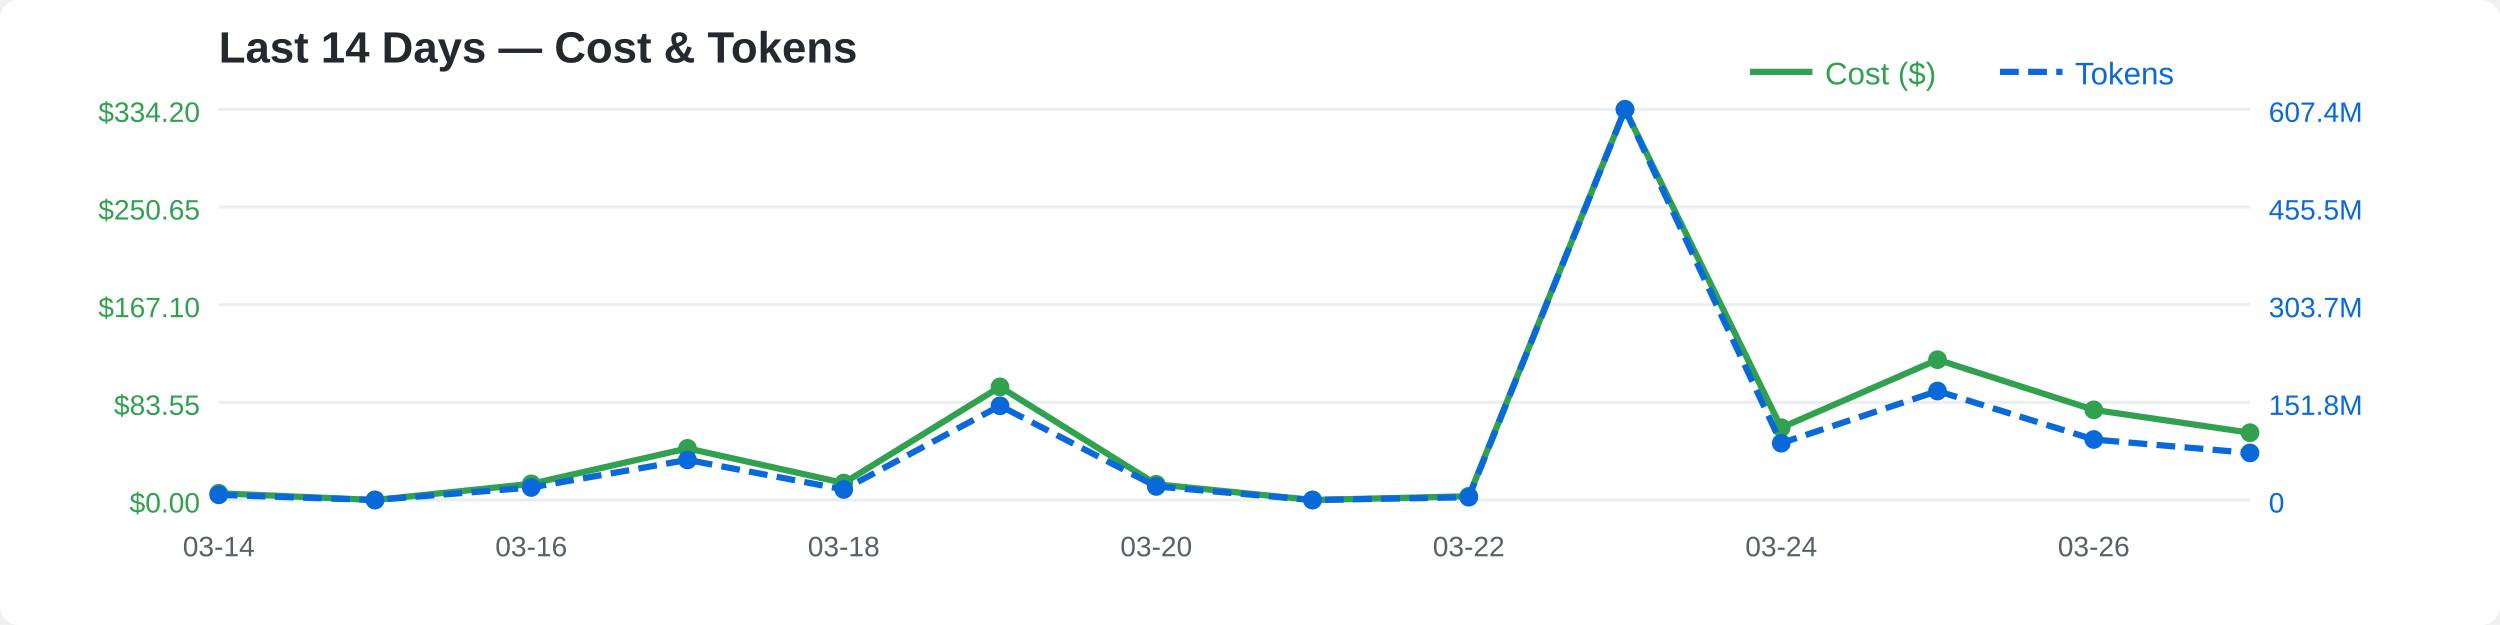
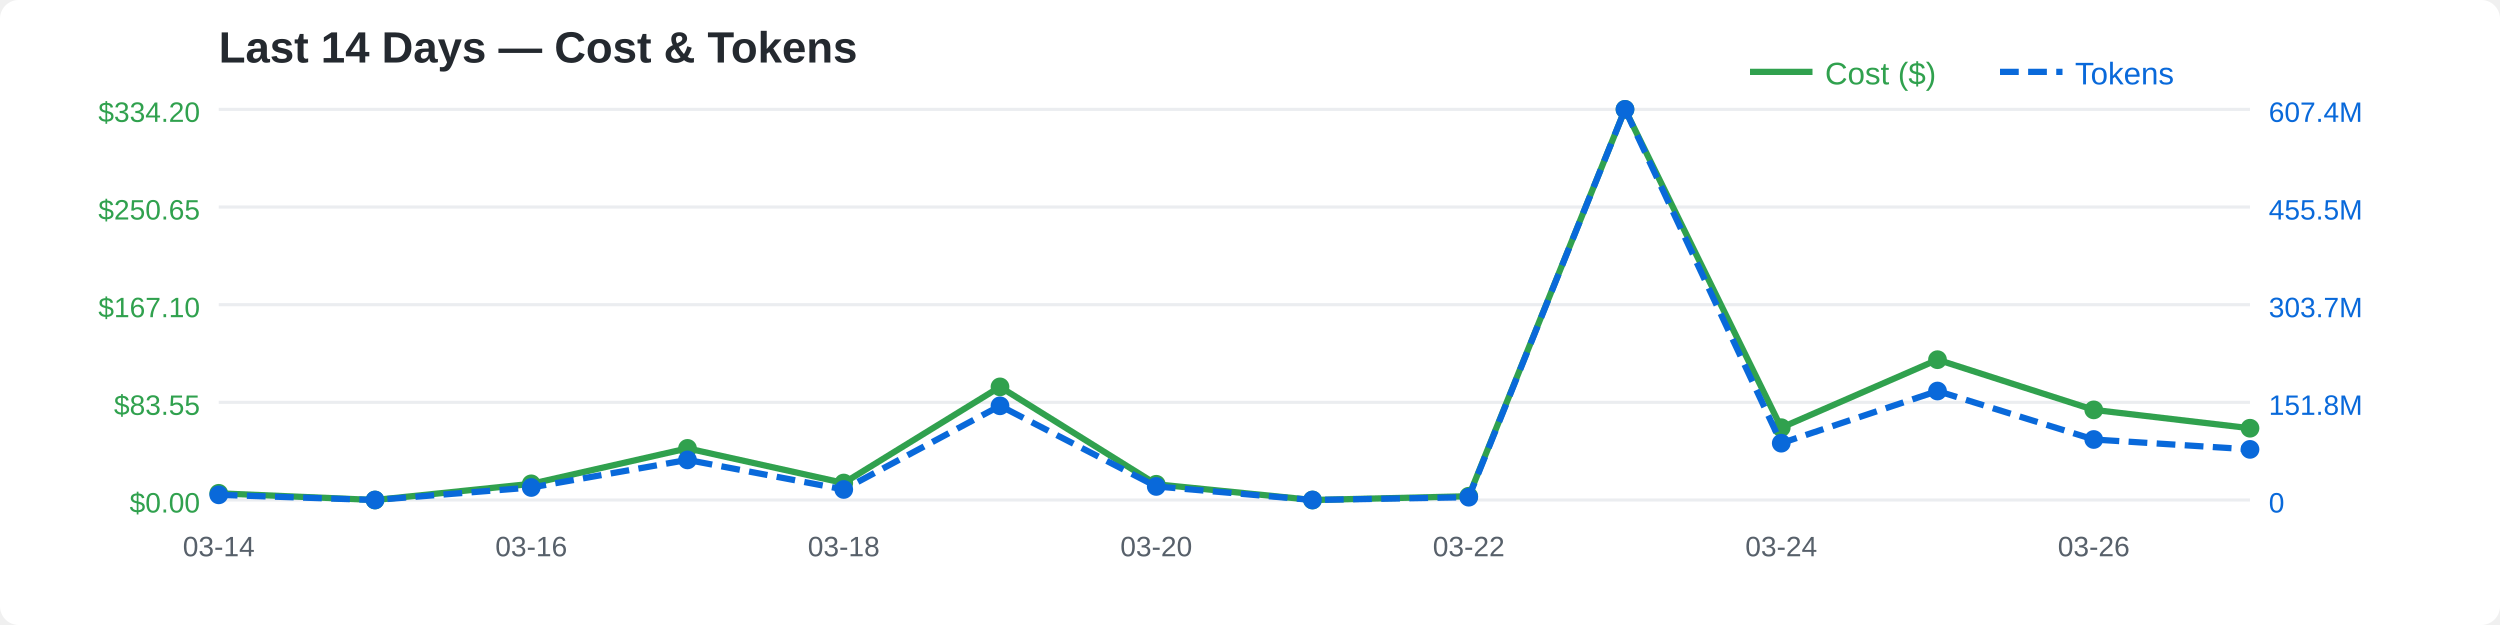
<svg xmlns="http://www.w3.org/2000/svg" width="800" height="200" viewBox="0 0 800 200">
  <rect width="800" height="200" fill="#ffffff" rx="6" />
  <text x="70" y="20" font-family="Arial, sans-serif" font-size="14" fill="#24292f" font-weight="bold">Last 14 Days — Cost &amp; Tokens</text>
  <line x1="70" y1="35.0" x2="720" y2="35.0" stroke="#ebedf0" stroke-width="1" />
  <line x1="70" y1="66.25" x2="720" y2="66.25" stroke="#ebedf0" stroke-width="1" />
  <line x1="70" y1="97.5" x2="720" y2="97.5" stroke="#ebedf0" stroke-width="1" />
  <line x1="70" y1="128.75" x2="720" y2="128.75" stroke="#ebedf0" stroke-width="1" />
  <line x1="70" y1="160.0" x2="720" y2="160.0" stroke="#ebedf0" stroke-width="1" />
  <text x="70.0" y="178" font-family="Arial, sans-serif" font-size="9" fill="#57606a" text-anchor="middle">03-14</text>
  <text x="170.0" y="178" font-family="Arial, sans-serif" font-size="9" fill="#57606a" text-anchor="middle">03-16</text>
  <text x="270.0" y="178" font-family="Arial, sans-serif" font-size="9" fill="#57606a" text-anchor="middle">03-18</text>
  <text x="370.0" y="178" font-family="Arial, sans-serif" font-size="9" fill="#57606a" text-anchor="middle">03-20</text>
  <text x="470.0" y="178" font-family="Arial, sans-serif" font-size="9" fill="#57606a" text-anchor="middle">03-22</text>
  <text x="570.0" y="178" font-family="Arial, sans-serif" font-size="9" fill="#57606a" text-anchor="middle">03-24</text>
  <text x="670.0" y="178" font-family="Arial, sans-serif" font-size="9" fill="#57606a" text-anchor="middle">03-26</text>
  <text x="64" y="39.0" font-family="Arial, sans-serif" font-size="9" fill="#30a14e" text-anchor="end">$334.20</text>
  <text x="64" y="70.25" font-family="Arial, sans-serif" font-size="9" fill="#30a14e" text-anchor="end">$250.65</text>
  <text x="64" y="101.5" font-family="Arial, sans-serif" font-size="9" fill="#30a14e" text-anchor="end">$167.10</text>
  <text x="64" y="132.75" font-family="Arial, sans-serif" font-size="9" fill="#30a14e" text-anchor="end">$83.55</text>
  <text x="64" y="164.0" font-family="Arial, sans-serif" font-size="9" fill="#30a14e" text-anchor="end">$0.00</text>
  <text x="726" y="39.0" font-family="Arial, sans-serif" font-size="9" fill="#0969da">607.4M</text>
  <text x="726" y="70.25" font-family="Arial, sans-serif" font-size="9" fill="#0969da">455.5M</text>
  <text x="726" y="101.5" font-family="Arial, sans-serif" font-size="9" fill="#0969da">303.7M</text>
  <text x="726" y="132.75" font-family="Arial, sans-serif" font-size="9" fill="#0969da">151.8M</text>
  <text x="726" y="164.0" font-family="Arial, sans-serif" font-size="9" fill="#0969da">0</text>
-   <polyline points="70.0,157.86 120.0,160.0 170.0,154.827 220.0,143.482 270.0,154.568 320.0,123.802 370.0,154.966 420.0,160.0 470.0,158.795 520.0,35.0 570.0,136.859 620.0,115.101 670.0,131.16 720.0,138.466" fill="none" stroke="#30a14e" stroke-width="2" />
+   <polyline points="70.0,157.86 120.0,160.0 170.0,154.827 220.0,143.482 270.0,154.568 320.0,123.802 370.0,154.966 420.0,160.0 470.0,158.795 520.0,35.0 570.0,136.859 620.0,115.101 670.0,131.16 720.0,137.032" fill="none" stroke="#30a14e" stroke-width="2" />
  <circle cx="70.0" cy="157.86" r="3" fill="#30a14e">
    </circle>
  <circle cx="120.0" cy="160.0" r="3" fill="#30a14e">
    </circle>
  <circle cx="170.0" cy="154.827" r="3" fill="#30a14e">
    </circle>
  <circle cx="220.0" cy="143.482" r="3" fill="#30a14e">
    </circle>
  <circle cx="270.0" cy="154.568" r="3" fill="#30a14e">
    </circle>
  <circle cx="320.0" cy="123.802" r="3" fill="#30a14e">
    </circle>
  <circle cx="370.0" cy="154.966" r="3" fill="#30a14e">
    </circle>
  <circle cx="420.0" cy="160.0" r="3" fill="#30a14e">
    </circle>
  <circle cx="470.0" cy="158.795" r="3" fill="#30a14e">
    </circle>
  <circle cx="520.0" cy="35.0" r="3" fill="#30a14e">
    </circle>
  <circle cx="570.0" cy="136.859" r="3" fill="#30a14e">
    </circle>
  <circle cx="620.0" cy="115.101" r="3" fill="#30a14e">
    </circle>
  <circle cx="670.0" cy="131.16" r="3" fill="#30a14e">
    </circle>
-   <circle cx="720.0" cy="138.466" r="3" fill="#30a14e">
+   <circle cx="720.0" cy="137.032" r="3" fill="#30a14e">
    </circle>
-   <polyline points="70.0,158.348 120.0,160.0 170.0,155.999 220.0,147.169 270.0,156.63 320.0,129.859 370.0,155.662 420.0,160.0 470.0,159.105 520.0,35.0 570.0,141.82 620.0,125.128 670.0,140.638 720.0,144.937" fill="none" stroke="#0969da" stroke-width="2" stroke-dasharray="6,3" />
+   <polyline points="70.0,158.348 120.0,160.0 170.0,155.999 220.0,147.169 270.0,156.63 320.0,129.859 370.0,155.662 420.0,160.0 470.0,159.105 520.0,35.0 570.0,141.82 620.0,125.128 670.0,140.638 720.0,143.801" fill="none" stroke="#0969da" stroke-width="2" stroke-dasharray="6,3" />
  <circle cx="70.0" cy="158.348" r="3" fill="#0969da">
    </circle>
  <circle cx="120.0" cy="160.0" r="3" fill="#0969da">
    </circle>
  <circle cx="170.0" cy="155.999" r="3" fill="#0969da">
    </circle>
  <circle cx="220.0" cy="147.169" r="3" fill="#0969da">
    </circle>
  <circle cx="270.0" cy="156.63" r="3" fill="#0969da">
    </circle>
  <circle cx="320.0" cy="129.859" r="3" fill="#0969da">
    </circle>
  <circle cx="370.0" cy="155.662" r="3" fill="#0969da">
    </circle>
  <circle cx="420.0" cy="160.0" r="3" fill="#0969da">
    </circle>
  <circle cx="470.0" cy="159.105" r="3" fill="#0969da">
    </circle>
  <circle cx="520.0" cy="35.0" r="3" fill="#0969da">
    </circle>
  <circle cx="570.0" cy="141.82" r="3" fill="#0969da">
    </circle>
  <circle cx="620.0" cy="125.128" r="3" fill="#0969da">
    </circle>
  <circle cx="670.0" cy="140.638" r="3" fill="#0969da">
    </circle>
-   <circle cx="720.0" cy="144.937" r="3" fill="#0969da">
+   <circle cx="720.0" cy="143.801" r="3" fill="#0969da">
    </circle>
  <line x1="560" y1="23" x2="580" y2="23" stroke="#30a14e" stroke-width="2" />
  <text x="584" y="27" font-family="Arial, sans-serif" font-size="10" fill="#30a14e">Cost ($)</text>
  <line x1="640" y1="23" x2="660" y2="23" stroke="#0969da" stroke-width="2" stroke-dasharray="6,3" />
  <text x="664" y="27" font-family="Arial, sans-serif" font-size="10" fill="#0969da">Tokens</text>
</svg>
